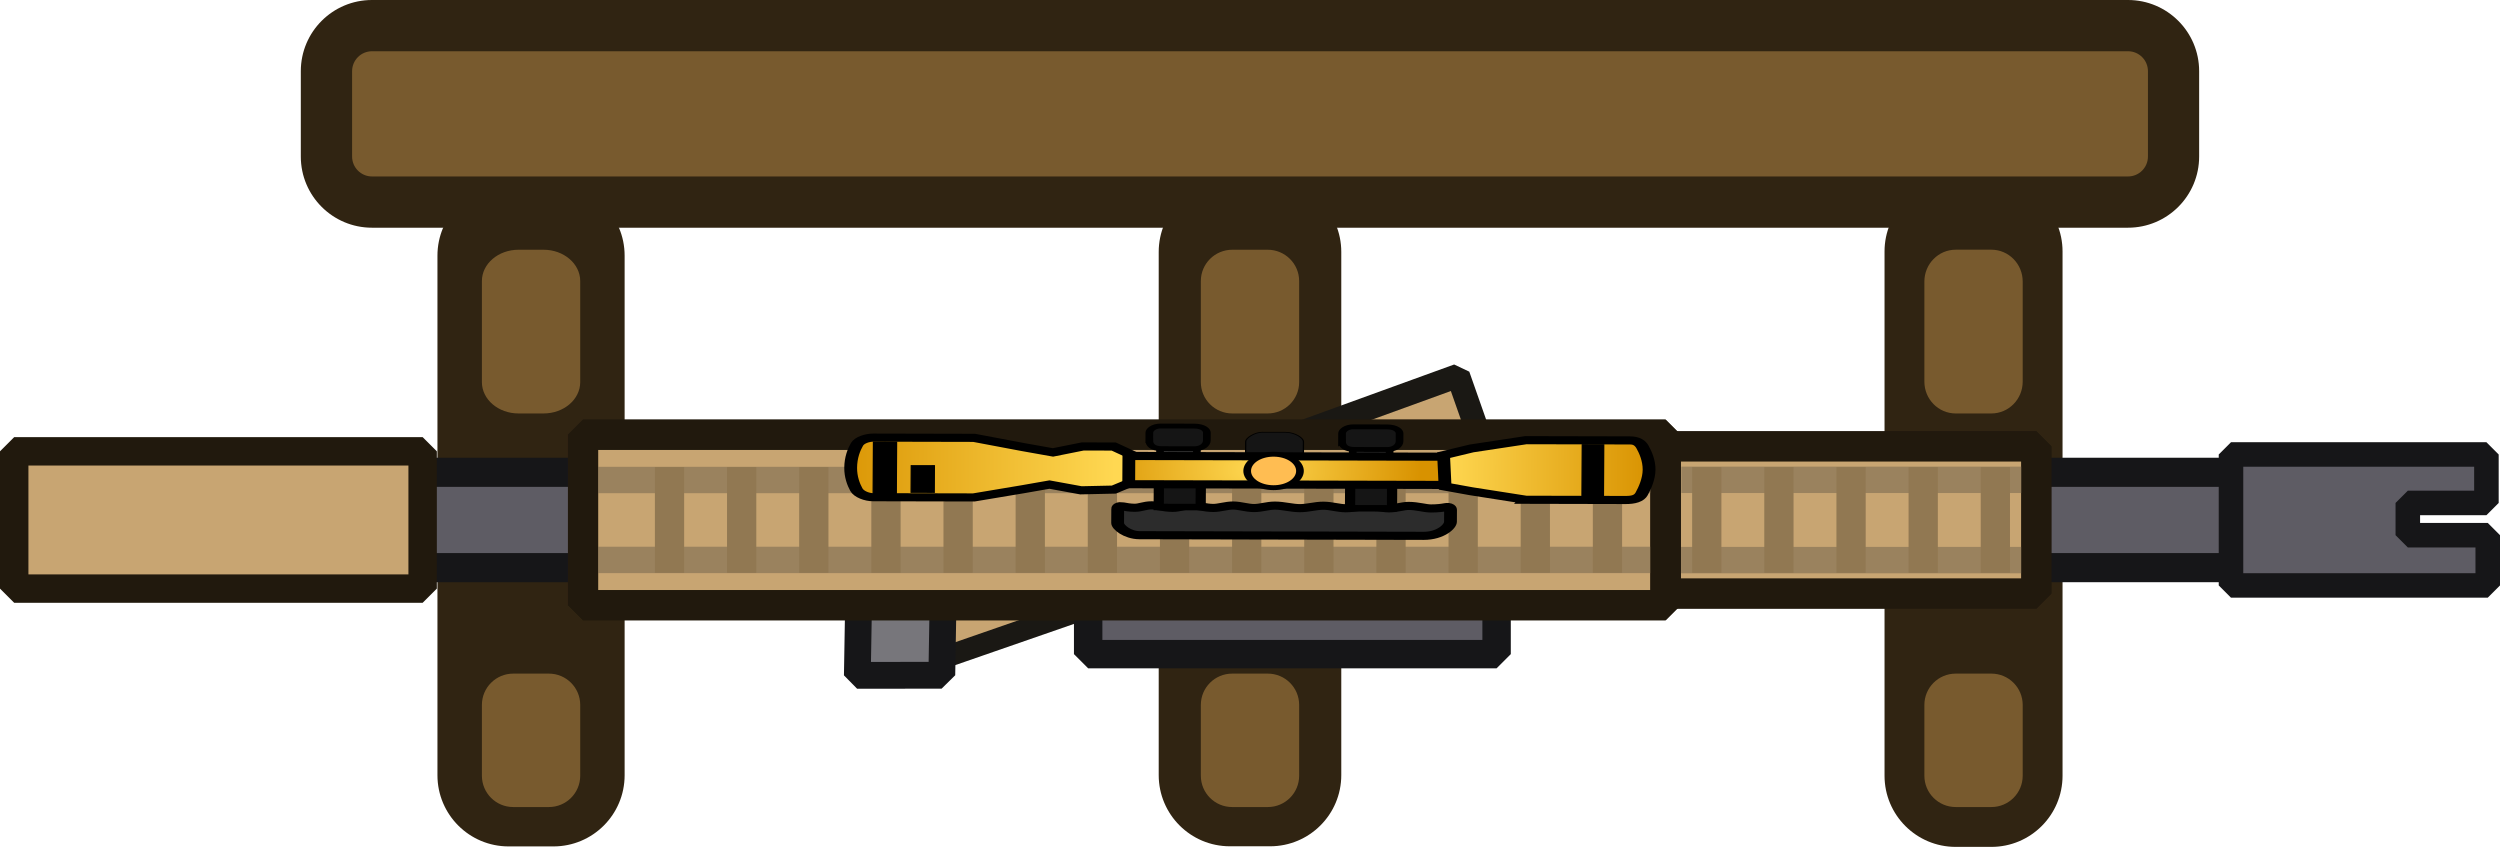
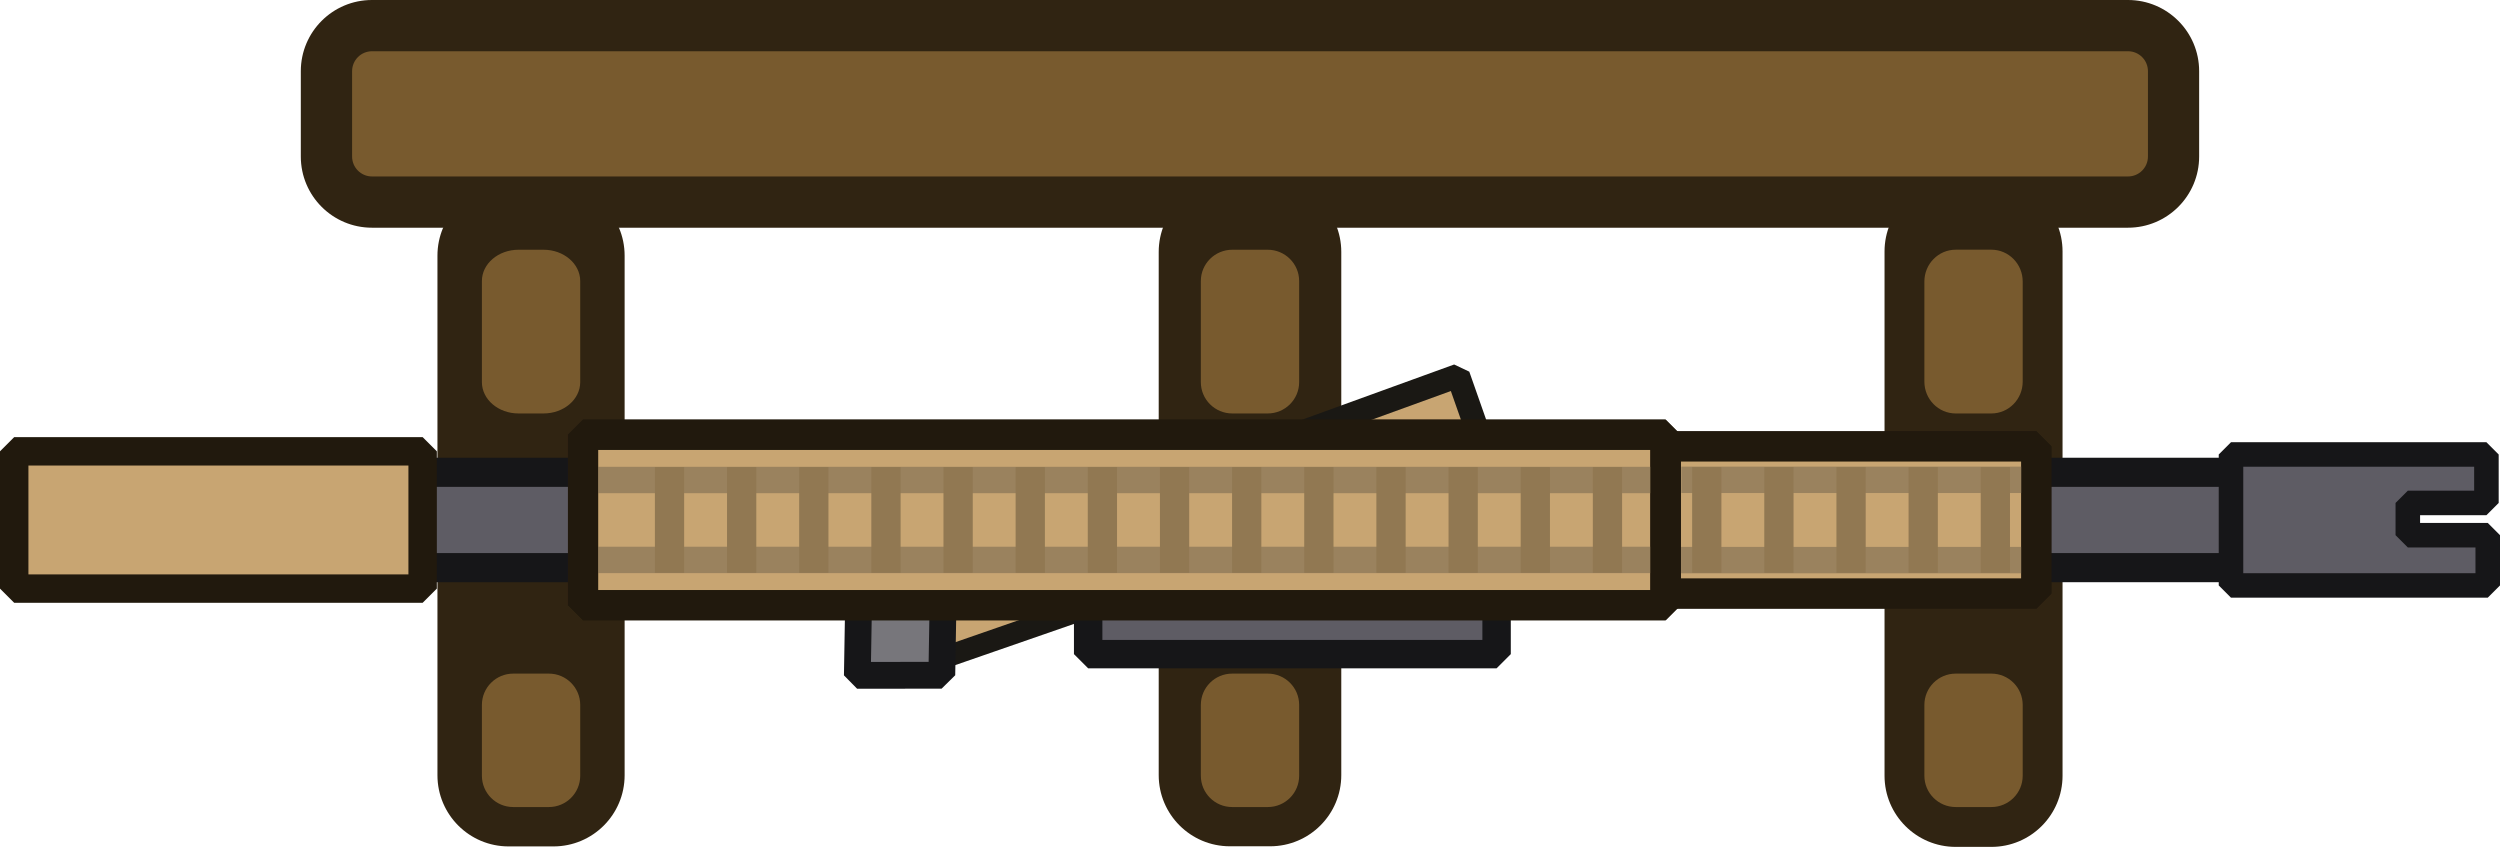
<svg xmlns="http://www.w3.org/2000/svg" width="219.595" height="74.389" viewBox="0 0 58.101 19.682" version="1.1" id="svg29172">
  <defs id="defs29169">
    <linearGradient x1="149.887" y1="179.127" x2="206.2" y2="179.127" gradientUnits="userSpaceOnUse" id="color-1">
      <stop offset="0" stop-color="#d89200" id="stop2" />
      <stop offset="1" stop-color="#ffd852" id="stop4" />
    </linearGradient>
    <radialGradient cx="233.498" cy="179.549" r="32.528" gradientUnits="userSpaceOnUse" id="color-2">
      <stop offset="0" stop-color="#ffd852" id="stop7" />
      <stop offset="1" stop-color="#d89200" id="stop9" />
    </radialGradient>
    <linearGradient x1="270.294" y1="179.449" x2="310.868" y2="179.449" gradientUnits="userSpaceOnUse" id="color-3">
      <stop offset="0" stop-color="#ffd852" id="stop12" />
      <stop offset="1" stop-color="#d89200" id="stop14" />
    </linearGradient>
  </defs>
  <g id="layer1">
    <rect style="display:inline;fill:#302412;fill-opacity:1;stroke-width:0.057" id="rect557-2-9-3" width="44.118" height="5.292" x="-51.109" y="-5.292" rx="1.654" ry="1.654" transform="scale(-1)" />
    <g id="g1201" transform="translate(5.46138)">
      <rect style="display:inline;fill:#302412;fill-opacity:1;stroke-width:0.158" id="rect1020-2-7-3-2-1" width="4.137" height="15.491" x="-42.473" y="-19.682" rx="1.654" ry="1.654" transform="scale(-1)" />
      <rect style="display:inline;fill:#785a2e;fill-opacity:1;stroke-width:0.053" id="rect1020-2-7-3-8" width="2.285" height="3.101" x="-41.547" y="-18.756" rx="0.728" ry="0.728" transform="scale(-1)" />
      <rect style="display:inline;fill:#785a2e;fill-opacity:1;stroke-width:0.058" id="rect1020-2-7-3-8-5" width="2.285" height="3.806" x="-41.547" y="-9.609" rx="0.728" ry="0.74" transform="scale(-1)" />
    </g>
    <g id="g1206" transform="translate(7.498902)">
      <rect style="display:inline;fill:#302412;fill-opacity:1;stroke-width:0.16" id="rect1020-2-7-3-2-1-1" width="4.243" height="15.467" x="-23.673" y="-19.668" rx="1.654" ry="1.654" transform="scale(-1)" />
      <rect style="display:inline;fill:#785a2e;fill-opacity:1;stroke-width:0.053" id="rect1020-2-7-3-8-2-0" width="2.285" height="3.101" x="-22.694" y="-18.756" rx="0.728" ry="0.728" transform="scale(-1)" />
      <rect style="display:inline;fill:#785a2e;fill-opacity:1;stroke-width:0.058" id="rect1020-2-7-3-8-5-4-0" width="2.285" height="3.805" x="-22.694" y="-9.609" rx="0.731" ry="0.728" transform="scale(-1)" />
    </g>
    <rect style="display:inline;fill:#785a2e;fill-opacity:1;stroke-width:0.059" id="rect1018-7-2-6" width="41.736" height="2.91" x="-49.919" y="-4.101" rx="0.463" ry="0.463" transform="scale(-1)" />
    <g id="g1211" transform="translate(8.809498)">
      <rect style="display:inline;fill:#302412;fill-opacity:1;stroke-width:0.162" id="rect1020-2-7-3-2" width="4.35" height="15.384" x="-5.707" y="-19.671" rx="1.654" ry="1.654" transform="scale(-1)" />
      <rect style="display:inline;fill:#785a2e;fill-opacity:1;stroke-width:0.058" id="rect1020-2-7-3-8-5-4" width="2.285" height="3.805" x="-4.675" y="-9.609" rx="0.852" ry="0.728" transform="scale(-1)" />
      <rect style="display:inline;fill:#785a2e;fill-opacity:1;stroke-width:0.053" id="rect1020-2-7-3-8-2-0-3" width="2.285" height="3.101" x="-4.675" y="-18.756" rx="0.728" ry="0.728" transform="scale(-1)" />
    </g>
    <g id="g905" transform="matrix(0.2645833,0,0,0.2645833,0,8.470905)">
      <g id="g897">
        <rect style="fill:#5e5c64;fill-opacity:1;stroke:#161618;stroke-width:2.556;stroke-linejoin:bevel;stroke-dasharray:none;stroke-opacity:1" id="rect11263-9" width="190.531" height="8.375" x="16.352" y="9.469" />
        <path id="rect11263-9-6" style="fill:#5e5c64;fill-opacity:1;stroke:#161618;stroke-width:2.155;stroke-linejoin:bevel;stroke-dasharray:none;stroke-opacity:1" d="M 195.966,7.905 V 19.407 h 22.551 v -4.414 h -7.02 v -2.832 h 6.904 V 7.905 Z" />
        <rect style="fill:#c8a572;fill-opacity:1;stroke:#21190d;stroke-width:2.497;stroke-linejoin:bevel;stroke-dasharray:none;stroke-opacity:1" id="rect11263" width="35.875" height="12.058" x="1.248" y="7.627" />
        <rect style="fill:#c8a572;fill-opacity:1;stroke:#1a1814;stroke-width:1.9;stroke-linejoin:bevel;stroke-dasharray:none;stroke-opacity:1" id="rect11263-5" width="18.333" height="6.393" x="69.193" y="45.138" transform="matrix(0.9447039,-0.3279247,0.301872,0.9533485,0,0)" />
        <rect style="fill:#77767b;fill-opacity:1;stroke:#161618;stroke-width:2.355;stroke-linejoin:bevel;stroke-dasharray:none;stroke-opacity:1" id="rect11263-5-6" width="7.419" height="6.832" x="75.77" y="20.543" transform="matrix(0.9999996,-8.8035193e-4,-0.01689234,0.9998573,0,0)" />
        <rect style="fill:#c8a572;fill-opacity:1;stroke:#1a1814;stroke-width:2.092;stroke-linejoin:bevel;stroke-dasharray:none;stroke-opacity:1" id="rect11263-1" width="15.582" height="5.313" x="104.929" y="44.619" transform="matrix(0.9400207,-0.3411174,0.3315374,0.9434421,0,0)" />
        <rect style="fill:#5e5c64;fill-opacity:1;stroke:#161618;stroke-width:2.497;stroke-linejoin:bevel;stroke-dasharray:none;stroke-opacity:1" id="rect11263-7" width="35.875" height="12.058" x="95.582" y="13.382" />
        <rect style="fill:#c8a572;fill-opacity:1;stroke:#21190d;stroke-width:2.649;stroke-linejoin:bevel;stroke-dasharray:none;stroke-opacity:1" id="rect11263-8" width="95.09" height="14.977" x="51.212" y="6.168" />
        <rect style="fill:#c8a572;fill-opacity:1;stroke:#21190d;stroke-width:2.64;stroke-linejoin:bevel;stroke-dasharray:none;stroke-opacity:1" id="rect11263-8-6" width="32.549" height="12.937" x="146.319" y="7.188" />
        <g id="g1" transform="translate(-0.7563821,-0.4834114)">
          <rect style="fill:#9a825e;fill-opacity:1;stroke:none;stroke-width:2.167;stroke-linejoin:bevel;stroke-dasharray:none;stroke-opacity:1" id="rect25092" width="92.474" height="2.32" x="53.256" y="16.49" />
          <rect style="fill:#9a825e;fill-opacity:1;stroke:none;stroke-width:2.167;stroke-linejoin:bevel;stroke-dasharray:none;stroke-opacity:1" id="rect25092-7" width="92.474" height="2.32" x="53.274" y="9.47" />
        </g>
        <g id="g2" transform="translate(-0.7563821,-0.4277635)">
          <rect style="fill:#9a825e;fill-opacity:1;stroke:none;stroke-width:1.232;stroke-linejoin:bevel;stroke-dasharray:none;stroke-opacity:1" id="rect25092-7-4" width="29.891" height="2.32" x="148.44" y="9.399" />
          <rect style="fill:#9a825e;fill-opacity:1;stroke:none;stroke-width:1.232;stroke-linejoin:bevel;stroke-dasharray:none;stroke-opacity:1" id="rect25092-7-4-6" width="29.891" height="2.32" x="148.415" y="16.449" />
        </g>
        <rect style="fill:none;fill-opacity:1;stroke:#21190d;stroke-width:2.64;stroke-linejoin:bevel;stroke-dasharray:none;stroke-opacity:1" id="rect5" width="32.549" height="12.937" x="146.319" y="7.188" />
        <g id="g4">
          <rect style="fill:#917852;fill-opacity:1;stroke:none;stroke-width:2.393;stroke-linejoin:bevel;stroke-dasharray:none;stroke-opacity:1" id="rect29604" width="2.571" height="9.289" x="57.523" y="9.012" />
          <rect style="fill:#917852;fill-opacity:1;stroke:none;stroke-width:2.393;stroke-linejoin:bevel;stroke-dasharray:none;stroke-opacity:1" id="rect29604-8" width="2.571" height="9.289" x="63.861" y="9.012" />
          <rect style="fill:#917852;fill-opacity:1;stroke:none;stroke-width:2.393;stroke-linejoin:bevel;stroke-dasharray:none;stroke-opacity:1" id="rect29604-8-5" width="2.571" height="9.289" x="70.198" y="9.012" />
          <rect style="fill:#917852;fill-opacity:1;stroke:none;stroke-width:2.393;stroke-linejoin:bevel;stroke-dasharray:none;stroke-opacity:1" id="rect29604-8-5-9" width="2.571" height="9.289" x="76.536" y="9.012" />
          <rect style="fill:#917852;fill-opacity:1;stroke:none;stroke-width:2.393;stroke-linejoin:bevel;stroke-dasharray:none;stroke-opacity:1" id="rect29604-4" width="2.571" height="9.289" x="82.873" y="9.012" />
          <rect style="fill:#917852;fill-opacity:1;stroke:none;stroke-width:2.393;stroke-linejoin:bevel;stroke-dasharray:none;stroke-opacity:1" id="rect29604-8-3" width="2.571" height="9.289" x="89.211" y="9.012" />
          <rect style="fill:#917852;fill-opacity:1;stroke:none;stroke-width:2.393;stroke-linejoin:bevel;stroke-dasharray:none;stroke-opacity:1" id="rect29604-8-5-90" width="2.571" height="9.289" x="95.548" y="9.012" />
          <rect style="fill:#917852;fill-opacity:1;stroke:none;stroke-width:2.393;stroke-linejoin:bevel;stroke-dasharray:none;stroke-opacity:1" id="rect29604-8-5-9-5" width="2.571" height="9.289" x="101.886" y="9.012" />
          <rect style="fill:#917852;fill-opacity:1;stroke:none;stroke-width:2.393;stroke-linejoin:bevel;stroke-dasharray:none;stroke-opacity:1" id="rect29604-4-6" width="2.571" height="9.289" x="108.223" y="9.012" />
          <rect style="fill:#917852;fill-opacity:1;stroke:none;stroke-width:2.393;stroke-linejoin:bevel;stroke-dasharray:none;stroke-opacity:1" id="rect29604-8-3-3" width="2.571" height="9.289" x="114.561" y="9.012" />
          <rect style="fill:#917852;fill-opacity:1;stroke:none;stroke-width:2.393;stroke-linejoin:bevel;stroke-dasharray:none;stroke-opacity:1" id="rect29604-8-5-90-6" width="2.571" height="9.289" x="120.898" y="9.012" />
          <rect style="fill:#917852;fill-opacity:1;stroke:none;stroke-width:2.393;stroke-linejoin:bevel;stroke-dasharray:none;stroke-opacity:1" id="rect29604-8-5-9-5-3" width="2.571" height="9.289" x="127.236" y="9.012" />
          <rect style="fill:#917852;fill-opacity:1;stroke:none;stroke-width:2.393;stroke-linejoin:bevel;stroke-dasharray:none;stroke-opacity:1" id="rect29604-8-3-3-0" width="2.571" height="9.289" x="133.573" y="9.012" />
          <rect style="fill:#917852;fill-opacity:1;stroke:none;stroke-width:2.393;stroke-linejoin:bevel;stroke-dasharray:none;stroke-opacity:1" id="rect29604-8-5-90-6-8" width="2.571" height="9.289" x="139.91" y="9.012" />
        </g>
        <g id="g3" transform="translate(0.03086543)">
          <rect style="fill:#917852;fill-opacity:1;stroke:none;stroke-width:2.393;stroke-linejoin:bevel;stroke-dasharray:none;stroke-opacity:1" id="rect29604-8-3-3-4" width="2.571" height="9.289" x="148.603" y="9.012" />
          <rect style="fill:#917852;fill-opacity:1;stroke:none;stroke-width:2.393;stroke-linejoin:bevel;stroke-dasharray:none;stroke-opacity:1" id="rect29604-8-5-90-6-3" width="2.571" height="9.289" x="154.94" y="9.012" />
          <rect style="fill:#917852;fill-opacity:1;stroke:none;stroke-width:2.393;stroke-linejoin:bevel;stroke-dasharray:none;stroke-opacity:1" id="rect29604-8-5-9-5-3-8" width="2.571" height="9.289" x="161.277" y="9.012" />
          <rect style="fill:#917852;fill-opacity:1;stroke:none;stroke-width:2.393;stroke-linejoin:bevel;stroke-dasharray:none;stroke-opacity:1" id="rect29604-8-3-3-0-4" width="2.571" height="9.289" x="167.614" y="9.012" />
          <rect style="fill:#917852;fill-opacity:1;stroke:none;stroke-width:2.393;stroke-linejoin:bevel;stroke-dasharray:none;stroke-opacity:1" id="rect29604-8-5-90-6-8-0" width="2.571" height="9.289" x="173.951" y="9.012" />
        </g>
        <rect style="fill:none;fill-opacity:1;stroke:#21190d;stroke-width:2.649;stroke-linejoin:bevel;stroke-dasharray:none;stroke-opacity:1" id="rect4" width="95.09" height="14.977" x="51.212" y="6.168" />
      </g>
    </g>
-     <g transform="matrix(0.1190568,2.745473e-4,-4.3323815e-4,0.07544747,1.444988,-2.695451)" id="g53">
-       <g data-paper-data="{&quot;isPaintingLayer&quot;:true}" fill-rule="nonzero" stroke="#000000" stroke-linecap="butt" stroke-linejoin="miter" stroke-miterlimit="10" stroke-dasharray="none" stroke-dashoffset="0" style="mix-blend-mode:normal" id="g51">
-         <path d="m 252.562,178.309 v -5.827 h 7.191 v 5.827 z" fill="#313131" stroke-width="1.5" id="path19" />
-         <path d="m 250.452,170.795 c 0,-0.95 0,-1.94 0,-2.493 0,-0.823 0.813,-2.025 2.216,-2.025 0.978,0 4.803,0 6.475,0 1.87,0 2.537,1.201 2.537,2.025 0,0.483 0,1.57 0,2.402 0,1.387 -0.991,2.546 -2.434,2.546 -0.944,0 -4.821,0 -6.342,0 -1.812,0 -2.451,-1.193 -2.451,-2.456 z" fill="#151515" stroke-width="1.5" id="path21" />
-         <path d="m 214.942,178.202 v -5.827 h 7.191 v 5.827 z" fill="#313131" stroke-width="1.5" id="path23" />
-         <path d="m 212.833,170.688 c 0,-0.95 0,-1.94 0,-2.493 0,-0.823 0.813,-2.025 2.216,-2.025 0.978,0 4.803,0 6.475,0 1.87,0 2.537,1.201 2.537,2.025 0,0.483 0,1.57 0,2.402 0,1.387 -0.991,2.546 -2.434,2.546 -0.944,0 -4.821,0 -6.342,0 -1.812,0 -2.451,-1.193 -2.451,-2.456 z" fill="#151515" stroke-width="1.5" id="path25" />
-         <path d="m 206.741,191.76 c 0,-0.684 0.339,-1.002 0.861,-0.831 0.641,0.209 1.559,0.443 2.465,0.443 1.131,0 1.974,-0.767 3.325,-0.767 0.996,0 2.391,0.767 4.093,0.767 1.078,0 2.28,-0.767 3.581,-0.767 1.425,0 2.714,0.767 4.349,0.767 1.153,0 2.606,-0.767 3.837,-0.767 1.329,0 2.698,0.767 4.093,0.767 1.344,0 2.712,-0.767 4.093,-0.767 1.61,0 3.236,0.767 4.86,0.767 1.542,0 3.083,-0.767 4.604,-0.767 1.472,0 2.926,0.767 4.349,0.767 1.581,0 3.123,-0.767 4.604,-0.767 1.246,0 2.566,0.767 3.837,0.767 1.392,0 2.725,-0.767 3.837,-0.767 1.699,0 3.155,0.767 4.349,0.767 1.31,0 2.303,-0.212 2.95,-0.413 0.584,-0.182 0.887,0.182 0.887,0.926 0,1.095 0,2.64 0,3.578 0,1.49 -1.978,4.351 -5.226,4.351 -13.442,0 -48.637,0 -55.472,0 -2.252,0 -4.274,-2.39 -4.274,-3.759 0,0 -3e-5,-3.038 -3e-5,-4.294 z" fill="#2c2c2c" stroke-width="2.5" id="path27" />
-         <g id="g49">
-           <path d="m 252.095,191.371 v -12.297 h 8.186 v 12.297 z" fill="#151515" stroke-width="2" id="path29" />
-           <path d="m 214.748,191.115 v -12.297 h 8.186 v 12.297 z" fill="#151515" stroke-width="2" id="path31" />
-           <path d="m 231.651,178 c 0,0 0,-5.243 0,-7.085 0,-1.179 1.812,-2.899 3.221,-2.899 0.982,0 2.83,0 4.509,0 1.878,0 3.543,1.72 3.543,2.899 0,1.843 0,7.085 0,7.085 z" fill="#151515" stroke-width="0.25" id="path33" />
-           <path d="m 155.702,185.974 c -0.558,-1.582 -1.132,-3.894 -1.132,-6.704 0,-3.186 0.628,-5.643 1.208,-7.233 0.497,-1.363 2.068,-2.088 3.173,-2.088 3.296,0 19.686,0 19.686,0 l 9.616,2.825 5.792,1.605 5.802,-1.854 6.048,-0.002 3.567,2.578 -0.104,8.438 -3.391,2.248 -6.426,0.246 -6.149,-1.747 -5.139,1.443 -9.616,2.576 c 0,0 -16.367,-1e-5 -19.67,-1e-5 -1.112,0 -2.74,-0.842 -3.265,-2.332 z" fill="url(#color-1)" stroke-width="2.5" id="path35" style="fill:url(#color-1)" />
-           <path d="m 208.864,184.119 v -8.695 c 0,0 0.185,0 3.583,0 9.909,0 58.211,0 58.211,0 v 8.695 z" fill="url(#color-2)" stroke-width="2.5" id="path37" style="fill:url(#color-2)" />
-           <path d="m 286.358,188.628 -10.595,-2.576 -5.139,-1.443 -0.332,-9.659 5.47,-2.102 10.595,-2.576 c 0,0 17.299,0 20.279,0 1.312,0 2.025,0.771 2.474,2.004 0.607,1.664 1.314,4.203 1.314,6.995 0,2.825 -0.804,5.681 -1.433,7.482 -0.492,1.409 -1.601,1.876 -3.093,1.876 -3.359,-1e-5 -19.541,-8e-5 -19.541,-8e-5 z" data-paper-data="{&quot;index&quot;:null}" fill="url(#color-3)" stroke-width="2.5" id="path39" style="fill:url(#color-3)" />
-           <path d="m 297.355,188.042 v -16.459 h 4.187 v 16.459 z" fill="#000000" stroke-width="0.25" id="path41" />
-           <path d="m 166.398,186.814 v -8.3 h 4.509 v 8.3 z" fill="#000000" stroke-width="0.25" id="path43" />
-           <path d="m 158.991,187.32 v -16.059 h 4.509 v 16.059 z" fill="#000000" stroke-width="0.25" id="path45" />
-           <path d="m 231.973,179.932 c 0,-2.846 2.307,-5.153 5.153,-5.153 2.846,0 5.153,2.307 5.153,5.153 0,2.846 -2.307,5.153 -5.153,5.153 -2.846,0 -5.153,-2.307 -5.153,-5.153 z" fill="#ffbd52" stroke-width="1.5" id="path47" />
-         </g>
-       </g>
-     </g>
  </g>
</svg>
